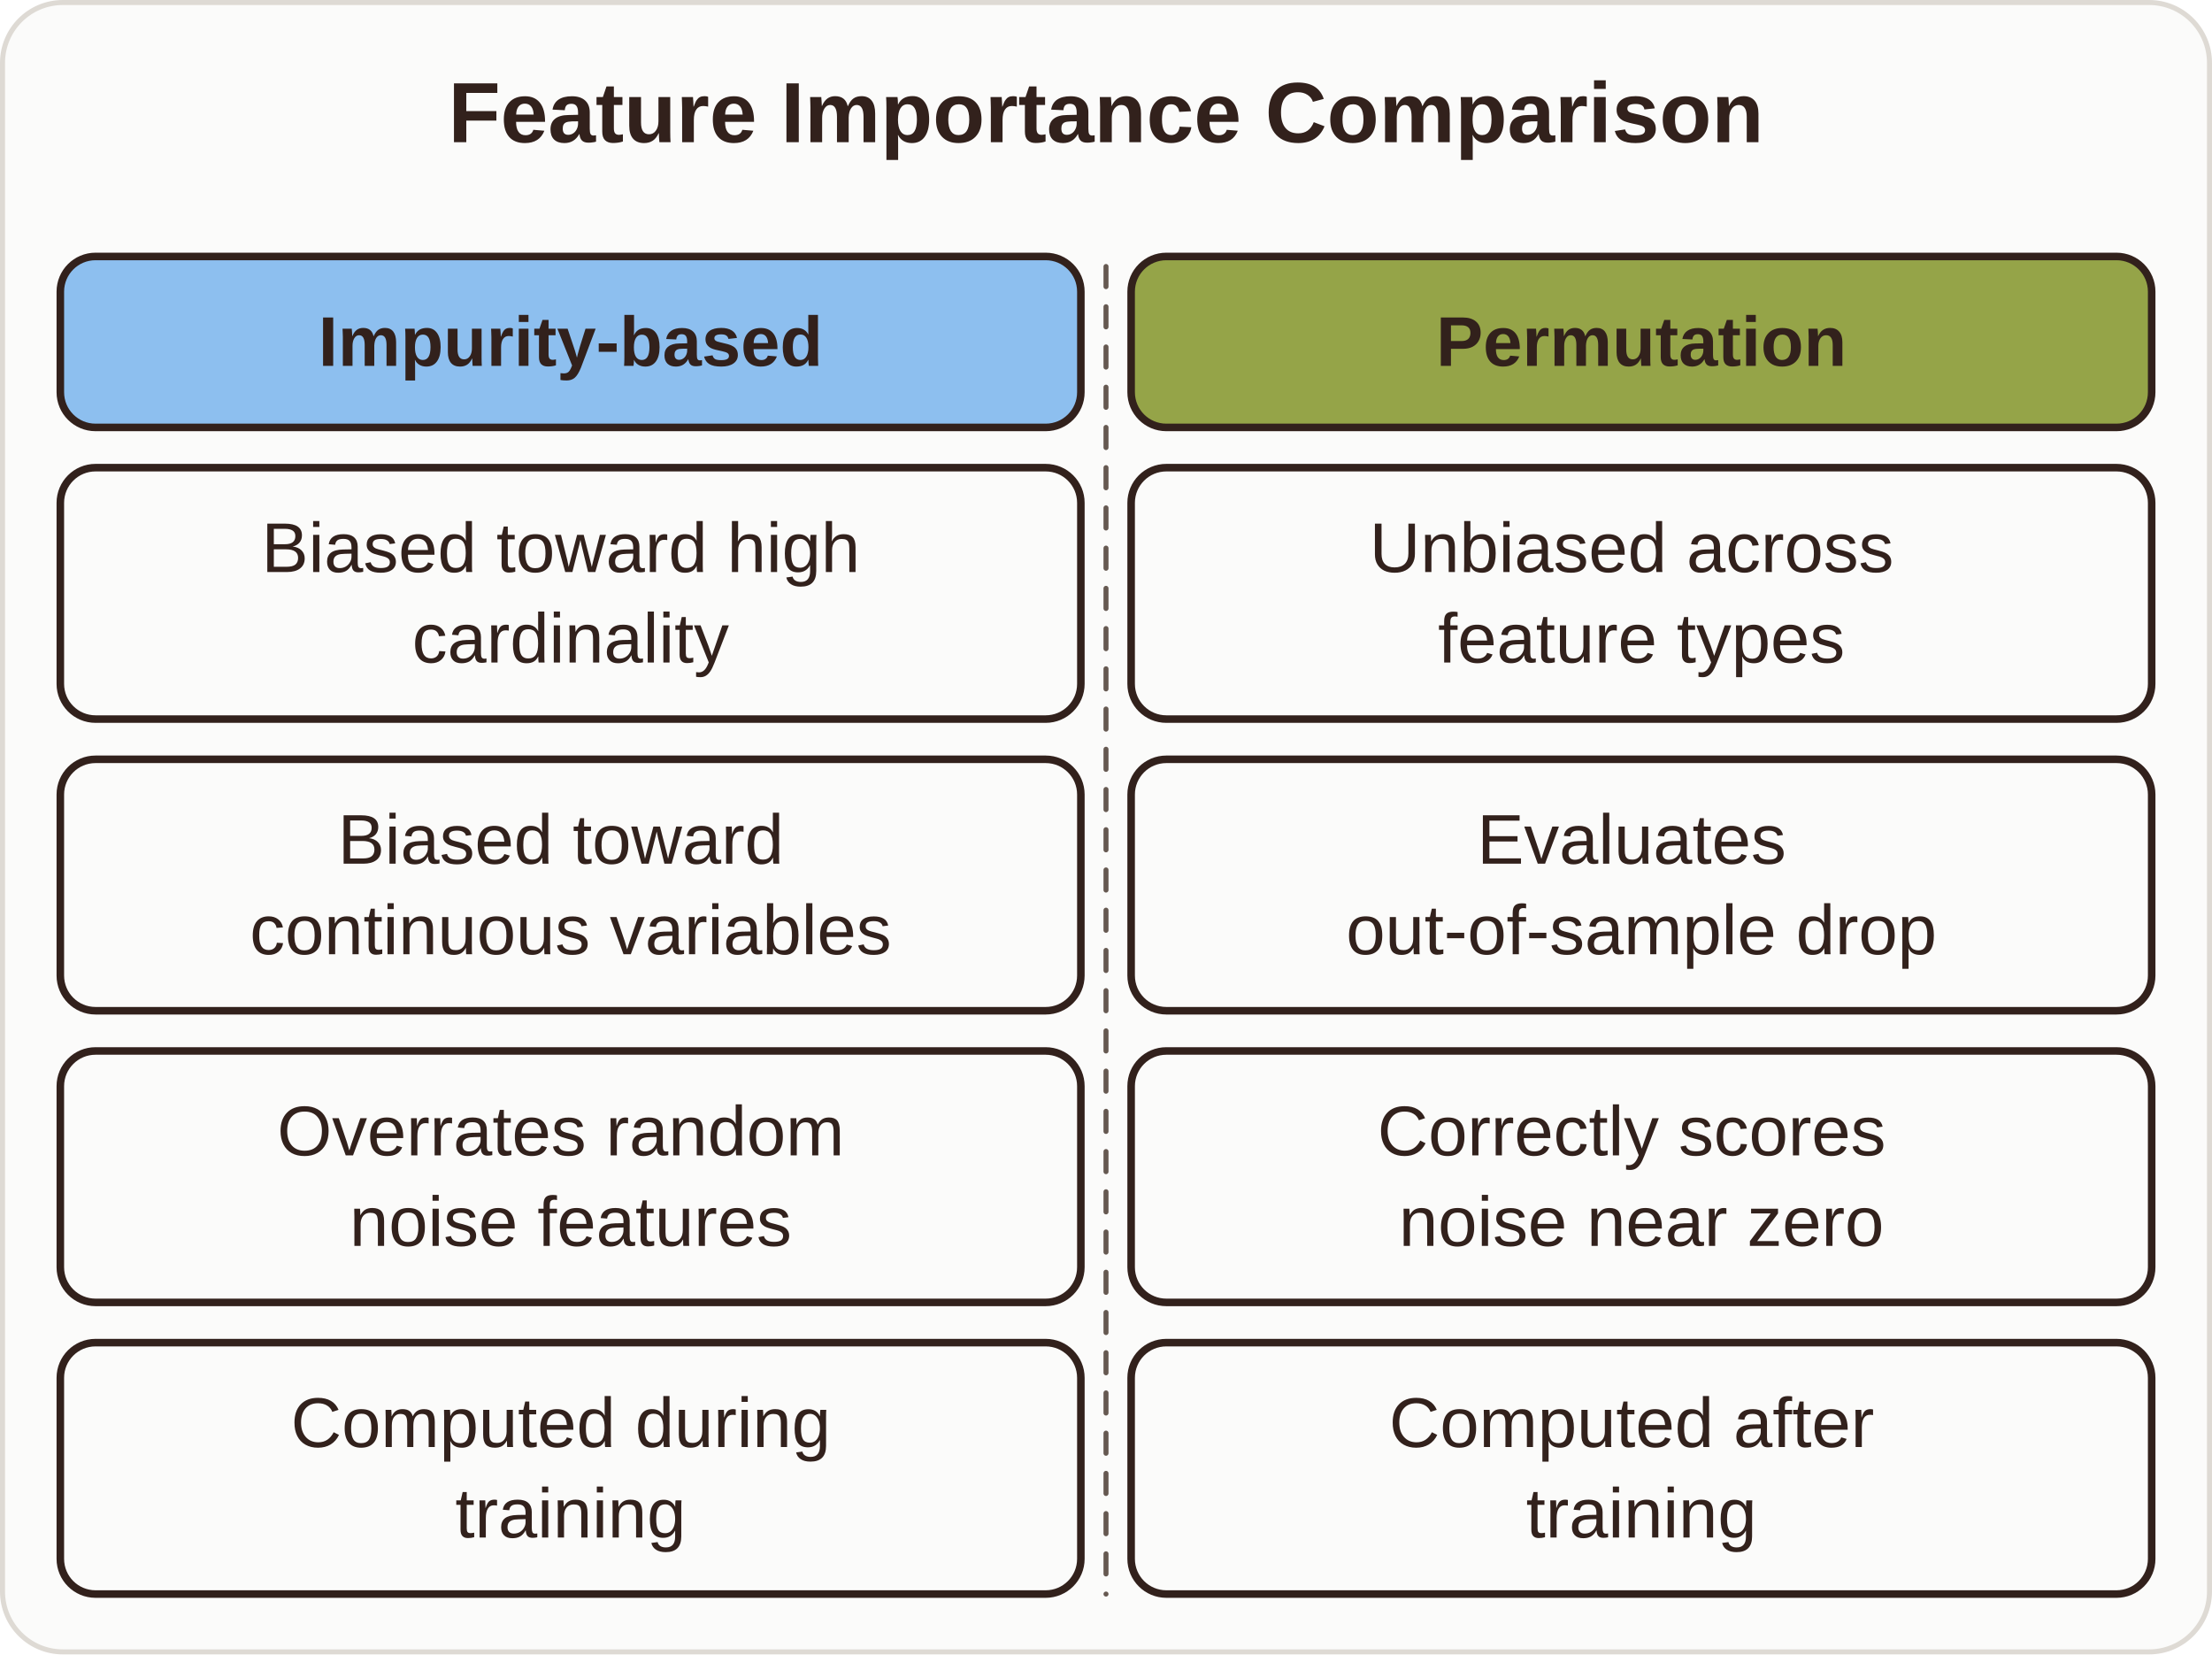
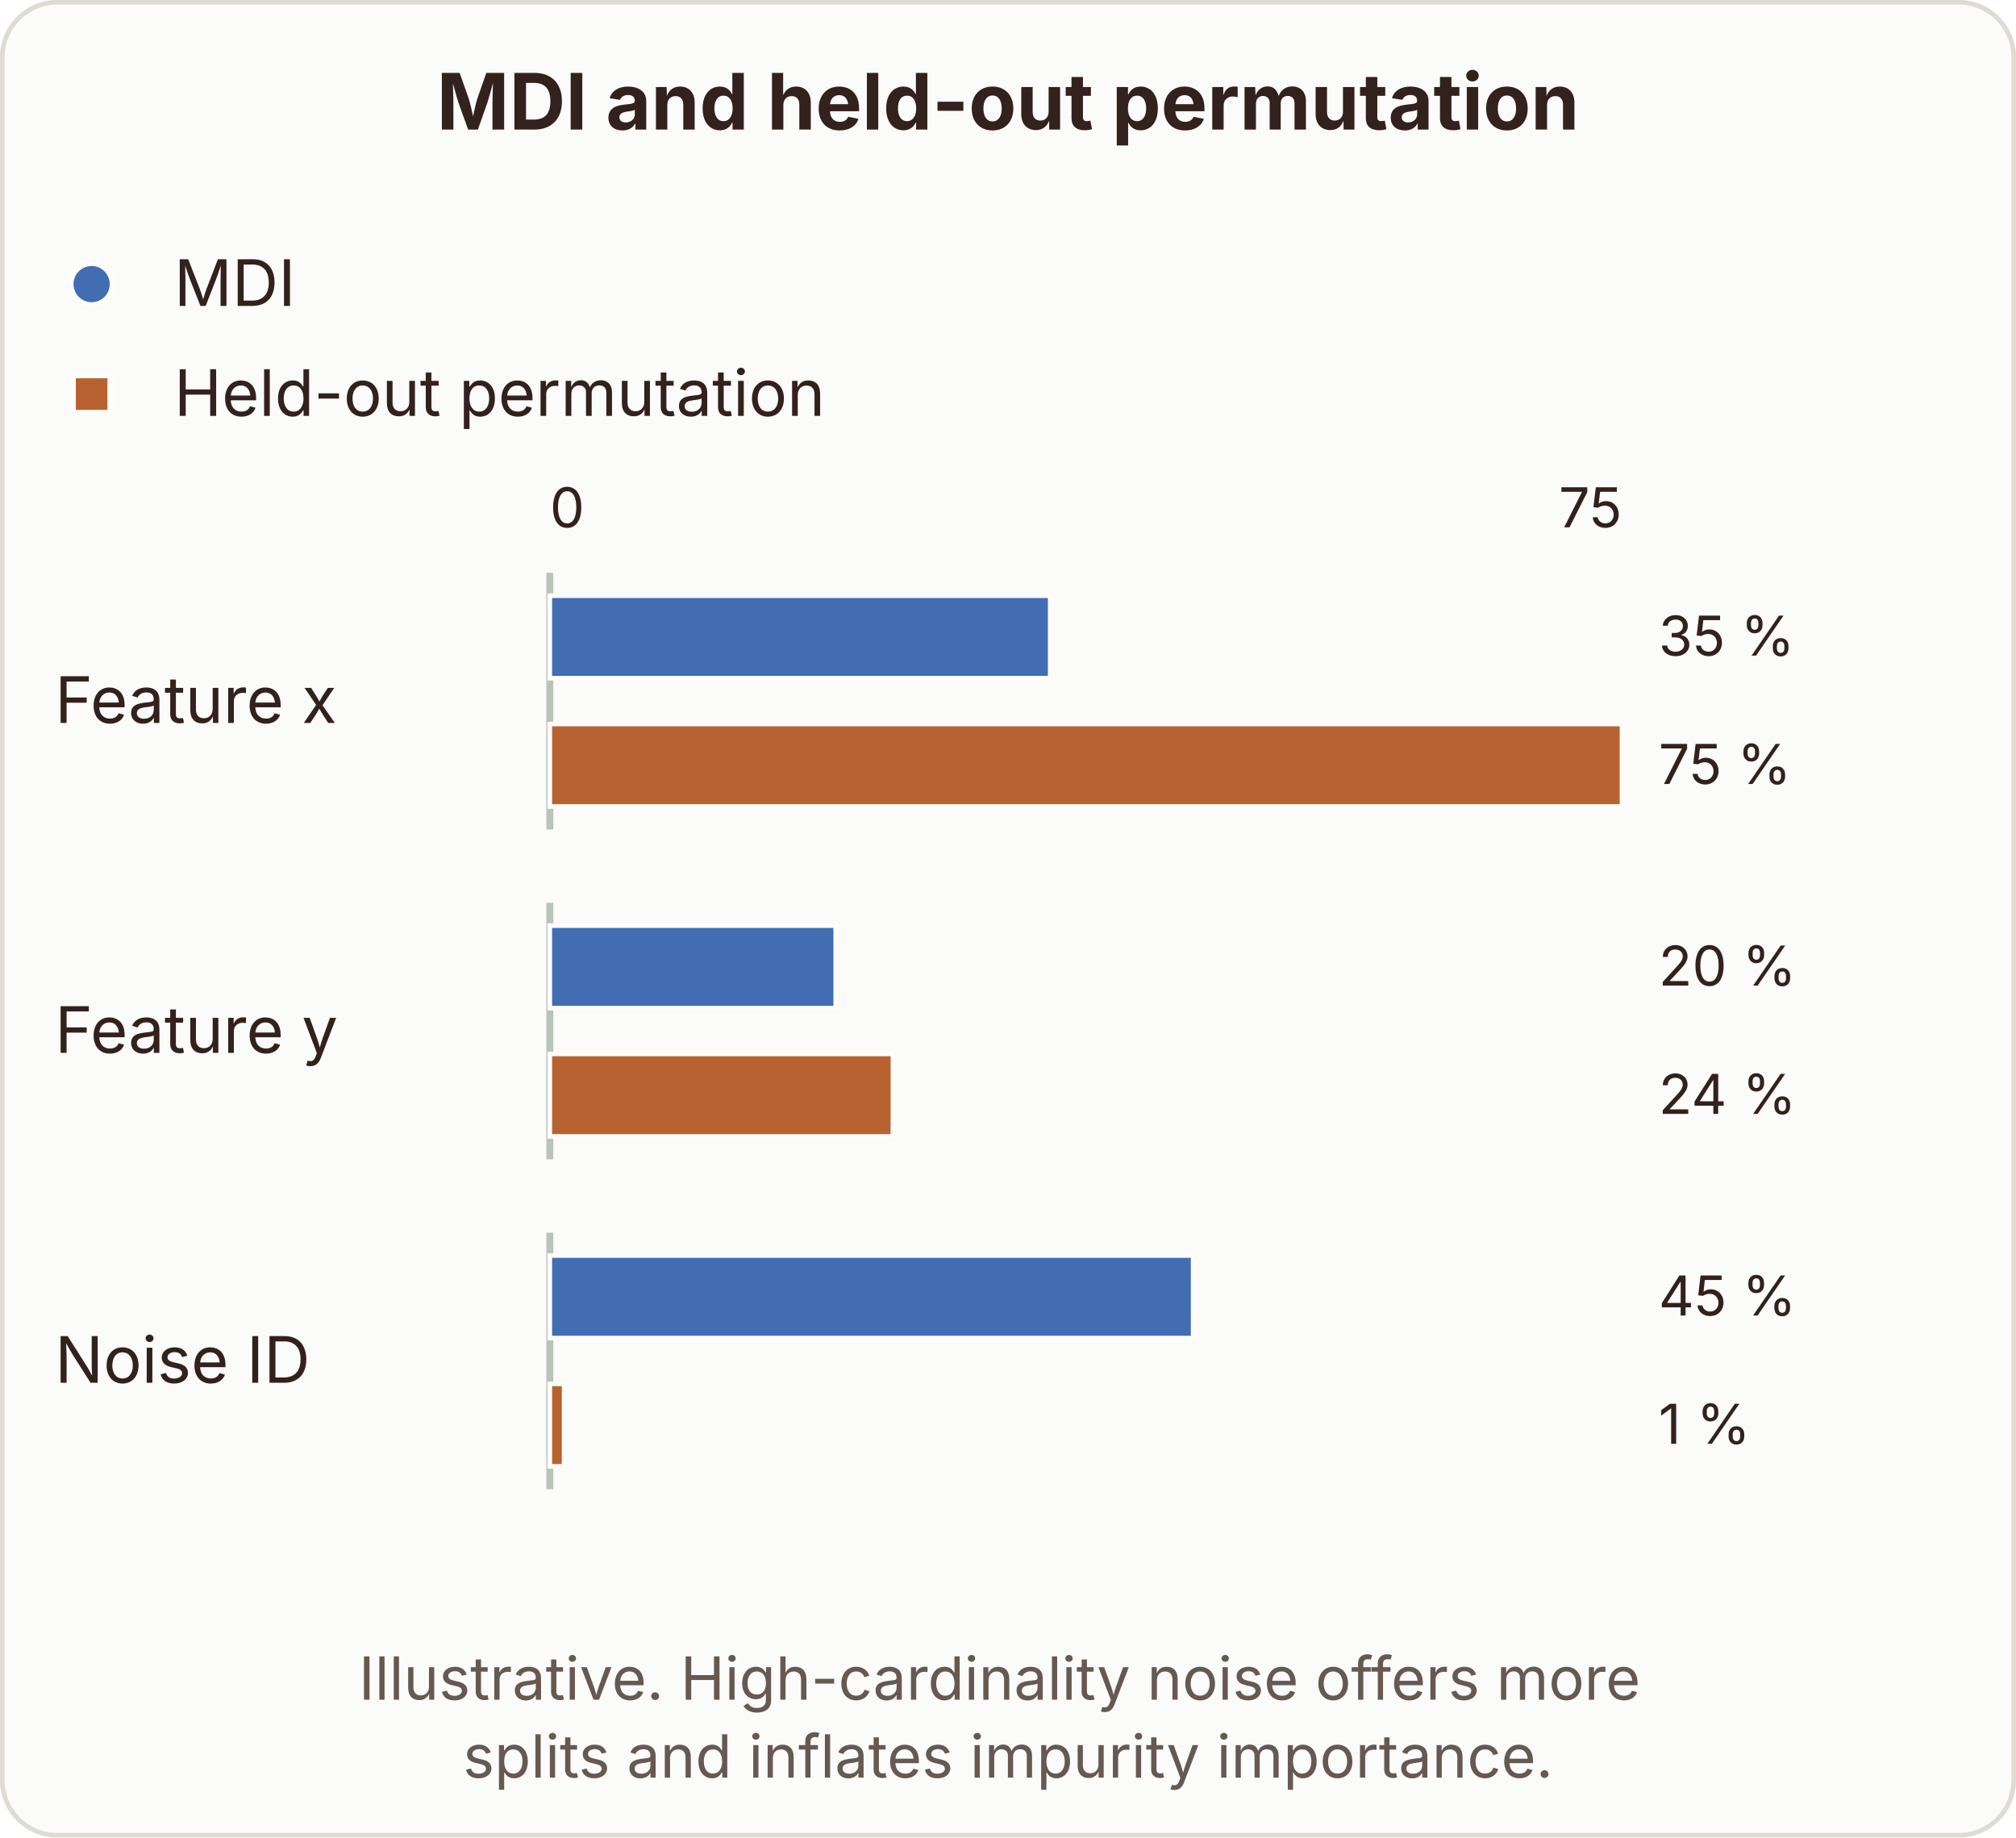
- <svg xmlns="http://www.w3.org/2000/svg" width="440" height="329" viewBox="0 0 440 329" role="img" aria-label="Feature Importance Comparison Impurity-based: Biased toward high cardinality; Biased toward continuous variables; Overrates random noise features; Computed during training Permutation: Unbiased across feature types; Evaluates out-of-sample drop; Correctly scores noise near zero; Computed after training" font-family="Arial, Liberation Sans, sans-serif" style="display:block;max-width:none;margin-inline:auto" data-tutor-diagram="comparison">
-   <rect x="0.5" y="0.5" width="439" height="328" rx="12" fill="var(--viz-surface, #fbfbfa)" stroke="var(--color-line, #dedad4)" />
+ <svg xmlns="http://www.w3.org/2000/svg" width="440" height="401" viewBox="0 0 440 401" role="img" aria-label="MDI and held-out permutation grouped bars (%) Feature x: MDI 35; Held-out permutation 75 Feature y: MDI 20; Held-out permutation 24 Noise ID: MDI 45; Held-out permutation 1 Illustrative. High-cardinality noise offers more splits and inflates impurity importance." font-family="Inter, Liberation Sans, Arial, sans-serif" style="display:block;max-width:none;margin-inline:auto;--color-ink:#202723;--color-ink-2:#5d675f;--color-line:#e3e7e0;--viz-surface:#fffefa" data-tutor-diagram="bar-chart">
+   <rect x="0.5" y="0.5" width="439" height="400" rx="12" fill="var(--viz-surface, #fbfbfa)" stroke="var(--color-line, #dedad4)" />
  <text x="220" y="22.5" fill="var(--color-ink, #32211c)" font-size="17" font-weight="700" text-anchor="middle">
-     <tspan x="220" y="28.28">Feature Importance Comparison</tspan>
+     <tspan x="220" y="28.28">MDI and held-out permutation</tspan>
  </text>
  <g transform="translate(0 39)">
-     <polyline points="220,14 220,278" fill="none" stroke="var(--color-ink-2, #665951)" stroke-width="1" stroke-dasharray="4 4" stroke-linecap="round" stroke-linejoin="round" />
-     <rect x="12" y="12" width="203" height="34" rx="7" fill="#8DBFEF" stroke="#32211c" stroke-width="1.5" />
-     <text x="113.5" y="29" fill="#32211c" font-size="14" font-weight="700" text-anchor="middle">
-       <tspan x="113.5" y="33.76">Impurity-based</tspan>
+     <circle cx="20" cy="23" r="4.5" fill="#426db2" stroke="#fffefa" stroke-width="1.1" />
+     <text x="38" y="23" fill="var(--color-ink, #32211c)" font-size="14" font-weight="400" text-anchor="start">
+       <tspan x="38" y="27.76">MDI</tspan>
    </text>
-     <rect x="225" y="12" width="203" height="34" rx="7" fill="#95A448" stroke="#32211c" stroke-width="1.5" />
-     <text x="326.5" y="29" fill="#32211c" font-size="14" font-weight="700" text-anchor="middle">
-       <tspan x="326.5" y="33.76">Permutation</tspan>
+     <rect x="16" y="43" width="8" height="8" fill="#b86232" stroke="#fffefa" stroke-width="1.1" />
+     <text x="38" y="47" fill="var(--color-ink, #32211c)" font-size="14" font-weight="400" text-anchor="start">
+       <tspan x="38" y="51.76">Held-out permutation</tspan>
    </text>
-     <rect x="12" y="54" width="203" height="50" rx="7" fill="var(--viz-surface, #fbfbfa)" stroke="var(--color-ink, #32211c)" stroke-width="1.5" />
-     <text x="113.5" y="79" fill="var(--color-ink, #32211c)" font-size="14" font-weight="400" text-anchor="middle">
-       <tspan x="113.5" y="74.76">Biased toward high</tspan>
-       <tspan x="113.5" y="92.76">cardinality</tspan>
+     <text x="120" y="72" fill="var(--color-ink, #32211c)" font-size="12" font-weight="400" text-anchor="start">
+       <tspan x="120" y="76.08">0</tspan>
    </text>
-     <rect x="225" y="54" width="203" height="50" rx="7" fill="var(--viz-surface, #fbfbfa)" stroke="var(--color-ink, #32211c)" stroke-width="1.5" />
-     <text x="326.5" y="79" fill="var(--color-ink, #32211c)" font-size="14" font-weight="400" text-anchor="middle">
-       <tspan x="326.5" y="74.76">Unbiased across</tspan>
-       <tspan x="326.5" y="92.76">feature types</tspan>
+     <text x="354" y="72" fill="var(--color-ink, #32211c)" font-size="12" font-weight="400" text-anchor="end">
+       <tspan x="354" y="76.08">75</tspan>
    </text>
-     <rect x="12" y="112" width="203" height="50" rx="7" fill="var(--viz-surface, #fbfbfa)" stroke="var(--color-ink, #32211c)" stroke-width="1.5" />
-     <text x="113.5" y="137" fill="var(--color-ink, #32211c)" font-size="14" font-weight="400" text-anchor="middle">
-       <tspan x="113.5" y="132.76">Biased toward</tspan>
-       <tspan x="113.5" y="150.76">continuous variables</tspan>
+     <line x1="120" x2="120" y1="86" y2="142" stroke="#b9c3b9" stroke-width="1.5" data-tutor-bar-baseline="" />
+     <text x="12" y="114" fill="var(--color-ink, #32211c)" font-size="14" font-weight="400" text-anchor="start">
+       <tspan x="12" y="118.76">Feature x</tspan>
    </text>
-     <rect x="225" y="112" width="203" height="50" rx="7" fill="var(--viz-surface, #fbfbfa)" stroke="var(--color-ink, #32211c)" stroke-width="1.5" />
-     <text x="326.5" y="137" fill="var(--color-ink, #32211c)" font-size="14" font-weight="400" text-anchor="middle">
-       <tspan x="326.5" y="132.76">Evaluates</tspan>
-       <tspan x="326.5" y="150.76">out-of-sample drop</tspan>
+     <rect x="120" y="91" width="109.2" height="18" fill="#426db2" stroke="#fffefa" stroke-width="1" data-tutor-grouped-bar="35" data-tutor-bar-category="Feature x" data-tutor-bar-series="MDI" data-tutor-stack-from="0" data-tutor-stack-to="35" />
+     <text x="362" y="100" fill="var(--color-ink, #32211c)" font-size="12" font-weight="400" text-anchor="start">
+       <tspan x="362" y="104.08">35 %</tspan>
    </text>
-     <rect x="12" y="170" width="203" height="50" rx="7" fill="var(--viz-surface, #fbfbfa)" stroke="var(--color-ink, #32211c)" stroke-width="1.5" />
-     <text x="113.5" y="195" fill="var(--color-ink, #32211c)" font-size="14" font-weight="400" text-anchor="middle">
-       <tspan x="113.5" y="190.76">Overrates random</tspan>
-       <tspan x="113.5" y="208.76">noise features</tspan>
+     <rect x="120" y="119" width="234" height="18" fill="#b86232" stroke="#fffefa" stroke-width="1" data-tutor-grouped-bar="75" data-tutor-bar-category="Feature x" data-tutor-bar-series="Held-out permutation" data-tutor-stack-from="0" data-tutor-stack-to="75" />
+     <text x="362" y="128" fill="var(--color-ink, #32211c)" font-size="12" font-weight="400" text-anchor="start">
+       <tspan x="362" y="132.08">75 %</tspan>
    </text>
-     <rect x="225" y="170" width="203" height="50" rx="7" fill="var(--viz-surface, #fbfbfa)" stroke="var(--color-ink, #32211c)" stroke-width="1.5" />
-     <text x="326.5" y="195" fill="var(--color-ink, #32211c)" font-size="14" font-weight="400" text-anchor="middle">
-       <tspan x="326.5" y="190.76">Correctly scores</tspan>
-       <tspan x="326.5" y="208.76">noise near zero</tspan>
+     <line x1="120" x2="120" y1="158" y2="214" stroke="#b9c3b9" stroke-width="1.5" data-tutor-bar-baseline="" />
+     <text x="12" y="186" fill="var(--color-ink, #32211c)" font-size="14" font-weight="400" text-anchor="start">
+       <tspan x="12" y="190.76">Feature y</tspan>
    </text>
-     <rect x="12" y="228" width="203" height="50" rx="7" fill="var(--viz-surface, #fbfbfa)" stroke="var(--color-ink, #32211c)" stroke-width="1.5" />
-     <text x="113.5" y="253" fill="var(--color-ink, #32211c)" font-size="14" font-weight="400" text-anchor="middle">
-       <tspan x="113.5" y="248.76">Computed during</tspan>
-       <tspan x="113.5" y="266.76">training</tspan>
+     <rect x="120" y="163" width="62.4" height="18" fill="#426db2" stroke="#fffefa" stroke-width="1" data-tutor-grouped-bar="20" data-tutor-bar-category="Feature y" data-tutor-bar-series="MDI" data-tutor-stack-from="0" data-tutor-stack-to="20" />
+     <text x="362" y="172" fill="var(--color-ink, #32211c)" font-size="12" font-weight="400" text-anchor="start">
+       <tspan x="362" y="176.08">20 %</tspan>
    </text>
-     <rect x="225" y="228" width="203" height="50" rx="7" fill="var(--viz-surface, #fbfbfa)" stroke="var(--color-ink, #32211c)" stroke-width="1.5" />
-     <text x="326.5" y="253" fill="var(--color-ink, #32211c)" font-size="14" font-weight="400" text-anchor="middle">
-       <tspan x="326.5" y="248.76">Computed after</tspan>
-       <tspan x="326.5" y="266.76">training</tspan>
+     <rect x="120" y="191" width="74.88" height="18" fill="#b86232" stroke="#fffefa" stroke-width="1" data-tutor-grouped-bar="24" data-tutor-bar-category="Feature y" data-tutor-bar-series="Held-out permutation" data-tutor-stack-from="0" data-tutor-stack-to="24" />
+     <text x="362" y="200" fill="var(--color-ink, #32211c)" font-size="12" font-weight="400" text-anchor="start">
+       <tspan x="362" y="204.08">24 %</tspan>
+     </text>
+     <line x1="120" x2="120" y1="230" y2="286" stroke="#b9c3b9" stroke-width="1.5" data-tutor-bar-baseline="" />
+     <text x="12" y="258" fill="var(--color-ink, #32211c)" font-size="14" font-weight="400" text-anchor="start">
+       <tspan x="12" y="262.76">Noise ID</tspan>
+     </text>
+     <rect x="120" y="235" width="140.4" height="18" fill="#426db2" stroke="#fffefa" stroke-width="1" data-tutor-grouped-bar="45" data-tutor-bar-category="Noise ID" data-tutor-bar-series="MDI" data-tutor-stack-from="0" data-tutor-stack-to="45" />
+     <text x="362" y="244" fill="var(--color-ink, #32211c)" font-size="12" font-weight="400" text-anchor="start">
+       <tspan x="362" y="248.08">45 %</tspan>
+     </text>
+     <rect x="120" y="263" width="3.12" height="18" fill="#b86232" stroke="#fffefa" stroke-width="1" data-tutor-grouped-bar="1" data-tutor-bar-category="Noise ID" data-tutor-bar-series="Held-out permutation" data-tutor-stack-from="0" data-tutor-stack-to="1" />
+     <text x="362" y="272" fill="var(--color-ink, #32211c)" font-size="12" font-weight="400" text-anchor="start">
+       <tspan x="362" y="276.08">1 %</tspan>
    </text>
  </g>
+   <text x="220" y="375" fill="var(--color-ink-2, #665951)" font-size="13" font-weight="400" text-anchor="middle">
+     <tspan x="220" y="370.92">Illustrative. High-cardinality noise offers more</tspan>
+     <tspan x="220" y="387.92">splits and inflates impurity importance.</tspan>
+   </text>
</svg>
